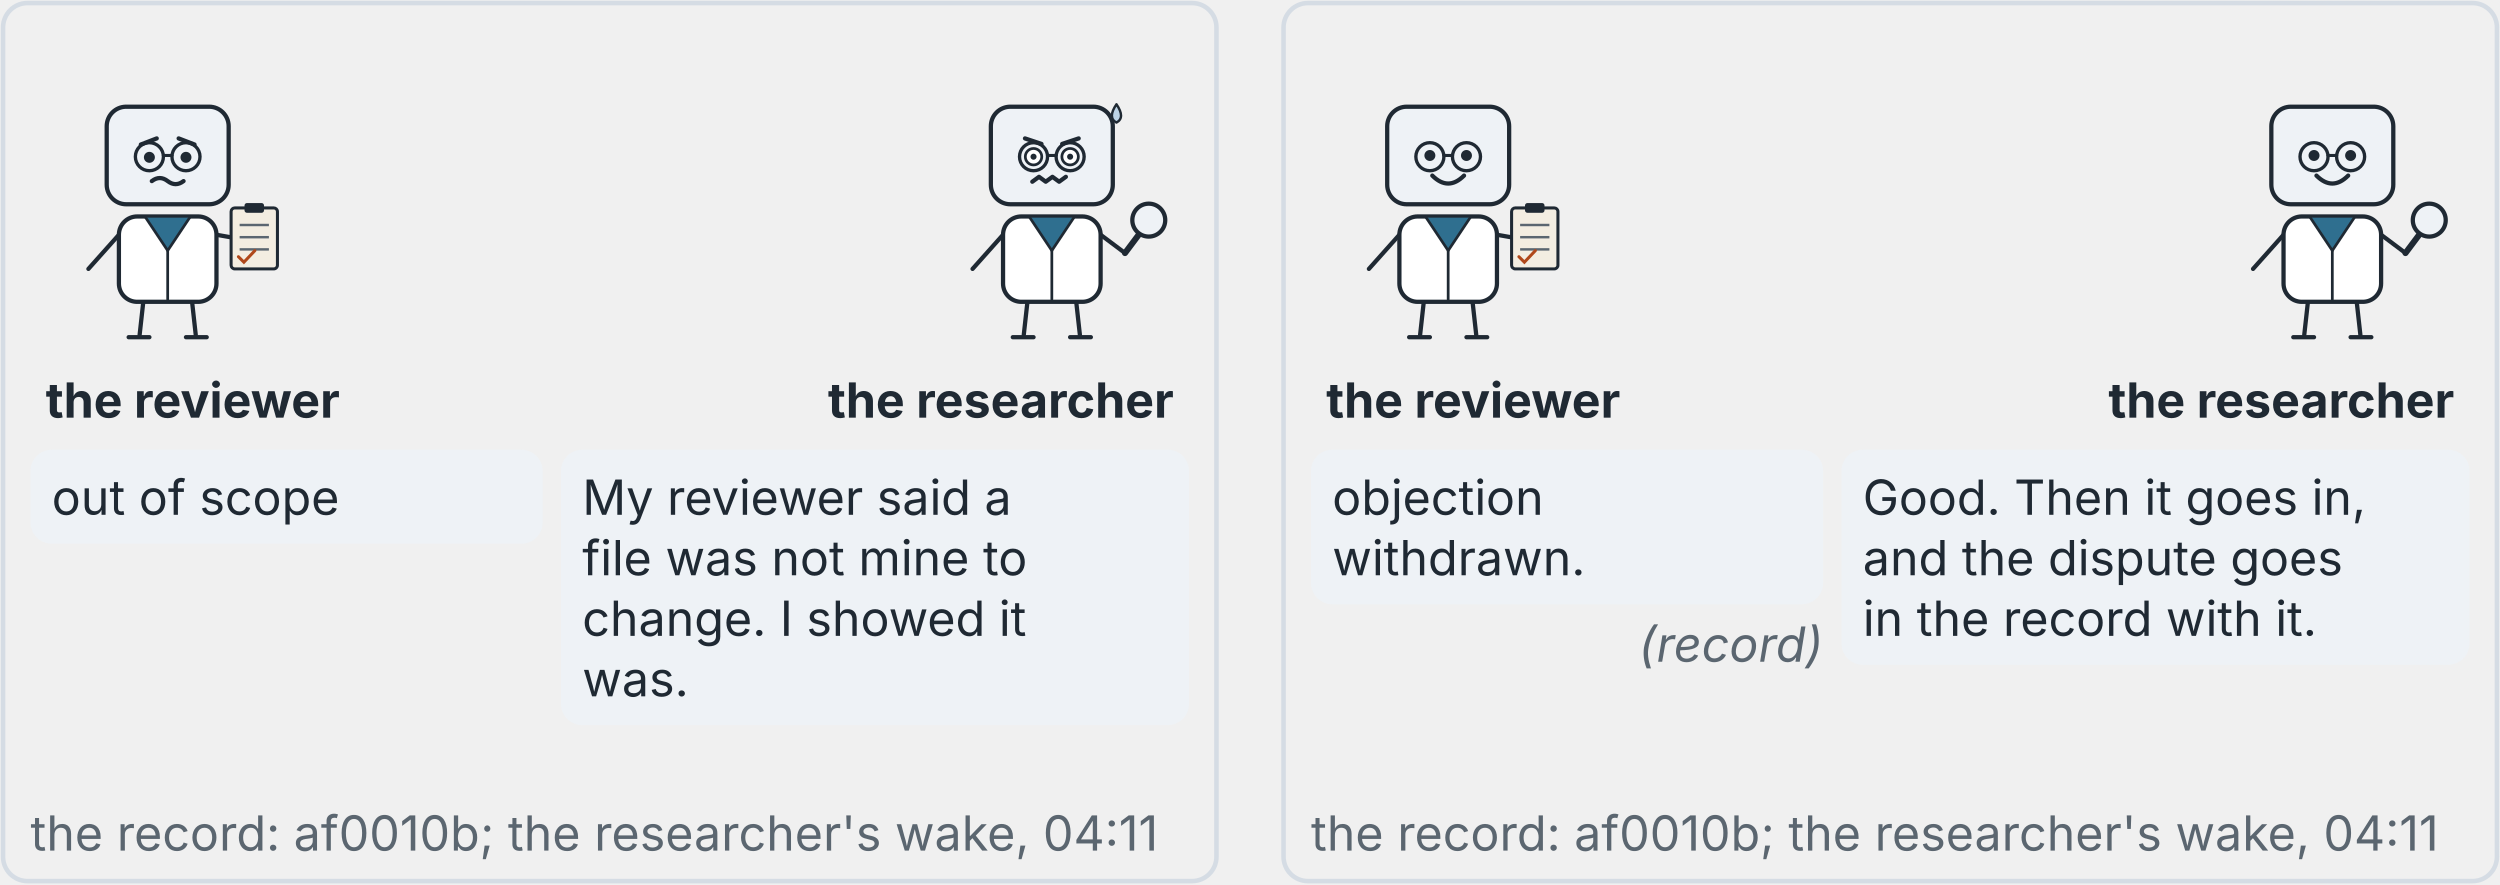
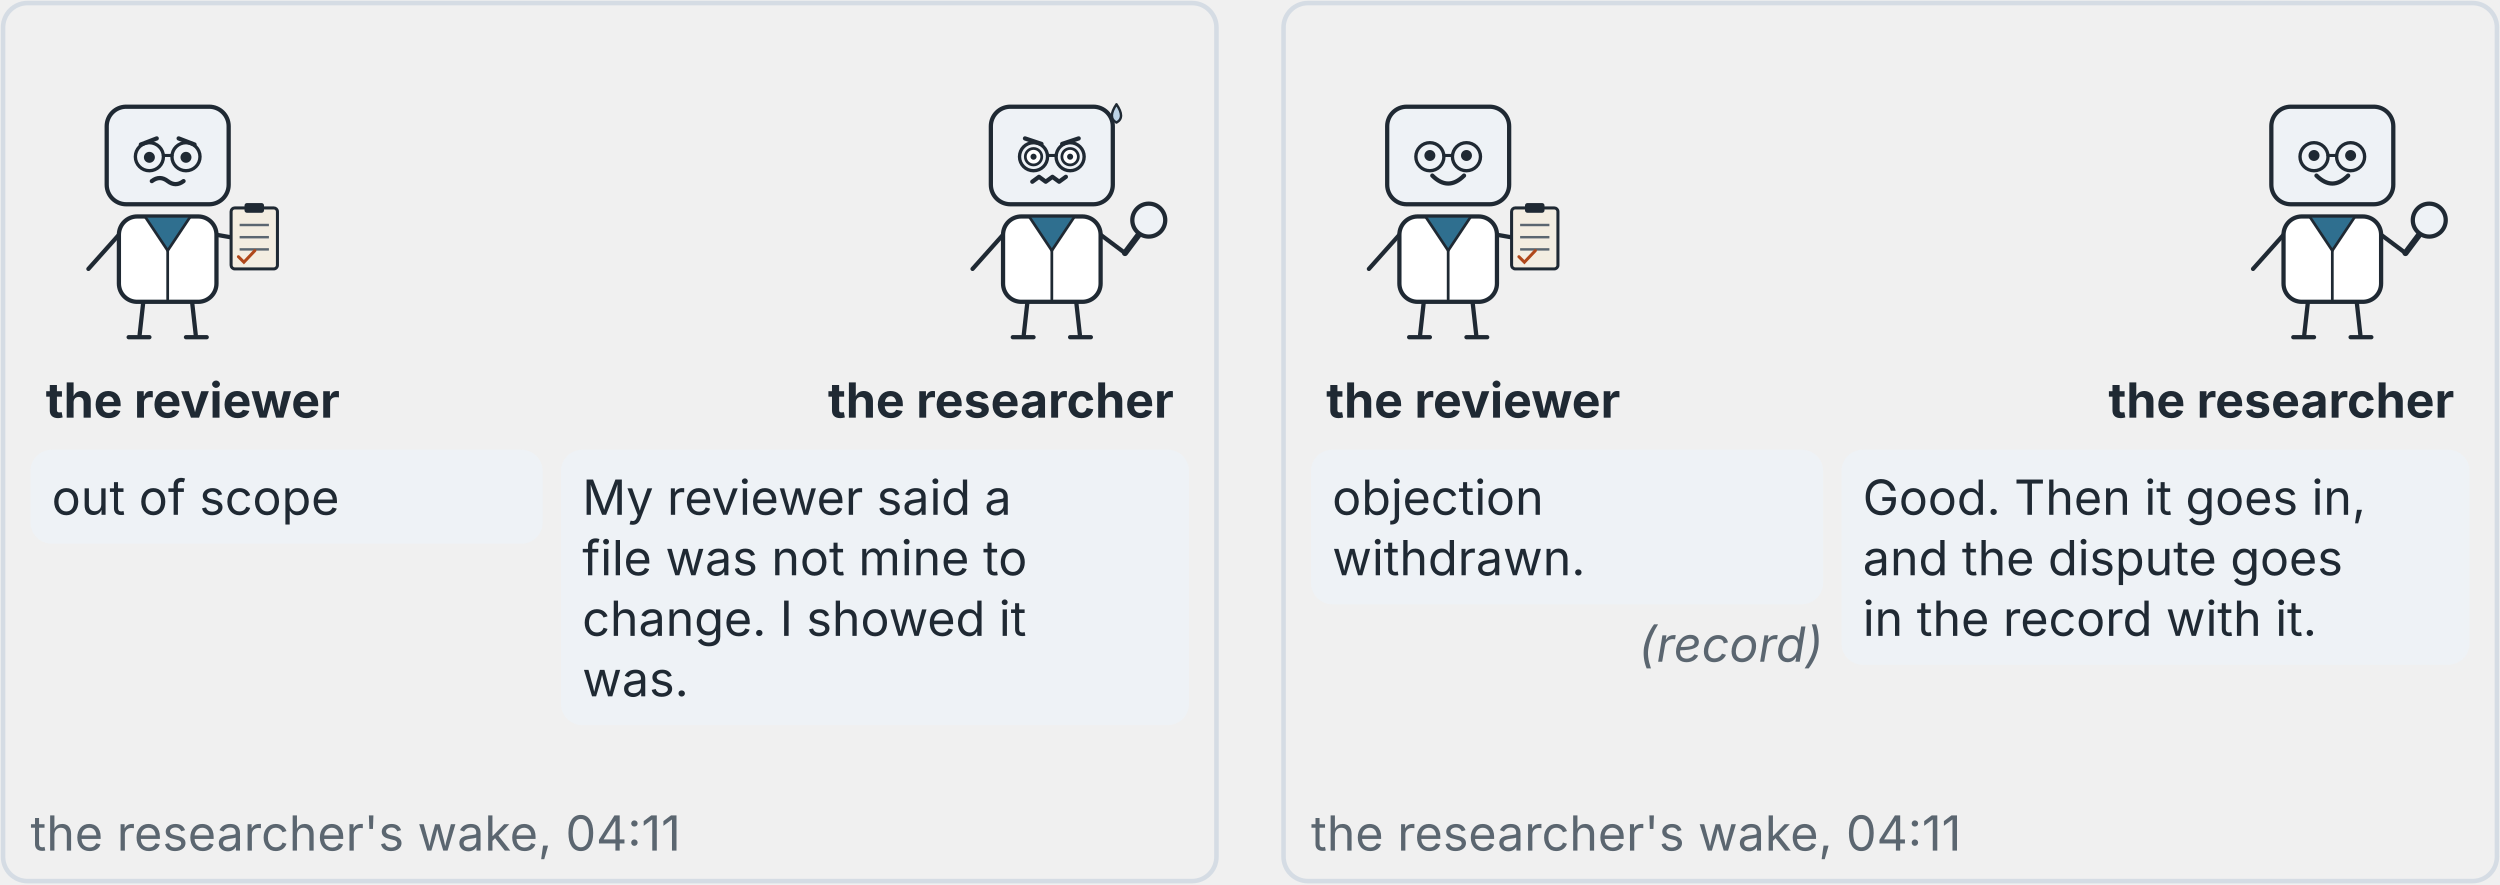
<svg xmlns="http://www.w3.org/2000/svg" width="164mm" height="58mm" viewBox="0 0 164 58" role="img" aria-label="A card of panels: the reviewer with a clipboard and the researcher; first the objection, then the objection withdrawn. Dramatised: the words are the writer's, the drawings the designer's.">
  <rect x="0.20" y=".2" width="79.60" height="57.60" rx="1.6" fill="none" stroke="#d5dce4" stroke-width=".3" />
  <svg x="3.00" y="3.00" width="16.00" height="20.00" viewBox="0 0 40 50">
    <line x1="12.00" y1="31.00" x2="7.00" y2="36.60" stroke="#1f2933" stroke-width="0.7" stroke-linecap="round" />
    <line x1="28.00" y1="31.00" x2="31.40" y2="31.60" stroke="#1f2933" stroke-width="0.7" stroke-linecap="round" />
    <line x1="16.00" y1="42.00" x2="15.40" y2="47.40" stroke="#1f2933" stroke-width="0.7" stroke-linecap="round" />
    <line x1="24.00" y1="42.00" x2="24.60" y2="47.40" stroke="#1f2933" stroke-width="0.7" stroke-linecap="round" />
    <line x1="13.60" y1="47.80" x2="17.00" y2="47.80" stroke="#1f2933" stroke-width="0.7" stroke-linecap="round" />
    <line x1="23.00" y1="47.80" x2="26.40" y2="47.80" stroke="#1f2933" stroke-width="0.7" stroke-linecap="round" />
    <rect x="12" y="28" width="16" height="14" rx="3" fill="#ffffff" stroke="#1f2933" stroke-width="0.7" />
    <path d="M16.4 28.2 L20 33.6 L23.6 28.2" fill="#2f6f8f" stroke="#1f2933" stroke-width="0.45" stroke-linecap="round" stroke-linejoin="round" />
    <line x1="20.00" y1="33.60" x2="20.00" y2="41.60" stroke="#1f2933" stroke-width="0.45" stroke-linecap="round" />
    <rect x="10" y="10" width="20" height="16" rx="3.2" fill="#eef2f6" stroke="#1f2933" stroke-width="0.7" />
    <circle cx="17" cy="18.3" r=".9" fill="#1f2933" />
    <circle cx="23" cy="18.3" r=".9" fill="#1f2933" />
    <path d="M15.6 16.2 L18.2 15.2" fill="none" stroke="#1f2933" stroke-width="0.7" stroke-linecap="round" stroke-linejoin="round" />
    <path d="M24.4 16.2 L21.8 15.2" fill="none" stroke="#1f2933" stroke-width="0.7" stroke-linecap="round" stroke-linejoin="round" />
    <path d="M17.4 22.2 q1.3 -1 2.6 0 t2.6 0" fill="none" stroke="#1f2933" stroke-width="0.7" stroke-linecap="round" stroke-linejoin="round" />
    <circle cx="17" cy="18.2" r="2.3" fill="none" stroke="#1f2933" stroke-width=".55" />
    <circle cx="23" cy="18.2" r="2.3" fill="none" stroke="#1f2933" stroke-width=".55" />
    <line x1="19.30" y1="18.00" x2="20.70" y2="18.00" stroke="#1f2933" stroke-width="0.5" stroke-linecap="round" />
    <rect x="30.4" y="26.6" width="7.6" height="10" rx=".6" fill="#f3ede1" stroke="#1f2933" stroke-width=".5" />
    <rect x="32.6" y="25.8" width="3.2" height="1.6" rx=".4" fill="#1f2933" />
    <line x1="31.8" y1="29.4" x2="36.6" y2="29.4" stroke="#5b6670" stroke-width=".4" />
    <line x1="31.8" y1="31.4" x2="36.6" y2="31.4" stroke="#5b6670" stroke-width=".4" />
    <line x1="31.8" y1="33.4" x2="36.6" y2="33.4" stroke="#5b6670" stroke-width=".4" />
    <path d="M31.6 34.6 l.9 .9 l1.8 -1.9" fill="none" stroke="#b0481a" stroke-width=".5" stroke-linecap="round" />
  </svg>
  <svg x="61.00" y="3.00" width="16.00" height="20.00" viewBox="0 0 40 50">
    <line x1="12.00" y1="31.00" x2="7.00" y2="36.60" stroke="#1f2933" stroke-width="0.7" stroke-linecap="round" />
    <line x1="28.00" y1="31.00" x2="32.00" y2="34.00" stroke="#1f2933" stroke-width="0.7" stroke-linecap="round" />
    <line x1="16.00" y1="42.00" x2="15.40" y2="47.40" stroke="#1f2933" stroke-width="0.7" stroke-linecap="round" />
    <line x1="24.00" y1="42.00" x2="24.60" y2="47.40" stroke="#1f2933" stroke-width="0.7" stroke-linecap="round" />
    <line x1="13.60" y1="47.80" x2="17.00" y2="47.80" stroke="#1f2933" stroke-width="0.7" stroke-linecap="round" />
    <line x1="23.00" y1="47.80" x2="26.40" y2="47.80" stroke="#1f2933" stroke-width="0.7" stroke-linecap="round" />
    <rect x="12" y="28" width="16" height="14" rx="3" fill="#ffffff" stroke="#1f2933" stroke-width="0.7" />
    <path d="M16.4 28.2 L20 33.6 L23.6 28.2" fill="#2f6f8f" stroke="#1f2933" stroke-width="0.45" stroke-linecap="round" stroke-linejoin="round" />
    <line x1="20.00" y1="33.60" x2="20.00" y2="41.60" stroke="#1f2933" stroke-width="0.45" stroke-linecap="round" />
    <rect x="10" y="10" width="20" height="16" rx="3.2" fill="#eef2f6" stroke="#1f2933" stroke-width="0.7" />
    <circle cx="17" cy="18.2" r="1.35" fill="#ffffff" stroke="#1f2933" stroke-width=".45" />
    <circle cx="17" cy="18.2" r=".5" fill="#1f2933" />
    <circle cx="23" cy="18.2" r="1.35" fill="#ffffff" stroke="#1f2933" stroke-width=".45" />
    <circle cx="23" cy="18.2" r=".5" fill="#1f2933" />
    <path d="M15.6 15.2 L18.3 16.1" fill="none" stroke="#1f2933" stroke-width="0.7" stroke-linecap="round" stroke-linejoin="round" />
    <path d="M24.4 15.2 L21.7 16.1" fill="none" stroke="#1f2933" stroke-width="0.7" stroke-linecap="round" stroke-linejoin="round" />
    <path d="M16.8 22.3 l1.1 -.8 l1.1 .8 l1.1 -.8 l1.1 .8 l1.1 -.8" fill="none" stroke="#1f2933" stroke-width="0.7" stroke-linecap="round" stroke-linejoin="round" />
    <circle cx="17" cy="18.2" r="2.3" fill="none" stroke="#1f2933" stroke-width=".55" />
    <circle cx="23" cy="18.2" r="2.3" fill="none" stroke="#1f2933" stroke-width=".55" />
    <line x1="19.30" y1="18.00" x2="20.70" y2="18.00" stroke="#1f2933" stroke-width="0.5" stroke-linecap="round" />
    <line x1="32.00" y1="34.00" x2="34.40" y2="30.80" stroke="#1f2933" stroke-width="1" stroke-linecap="round" />
    <circle cx="35.9" cy="28.6" r="2.7" fill="#eef2f6" stroke="#1f2933" stroke-width=".7" />
    <path d="M30.6 9.6 q-1.5 2.2 0 3 q1.5 -.8 0 -3" fill="#bcd3e6" stroke="#1f2933" stroke-width="0.4" stroke-linecap="round" stroke-linejoin="round" />
  </svg>
  <text x="3.00" y="27.40" font-family="Inter, Helvetica, Arial, sans-serif" font-size="3.175" font-weight="700" fill="#1f2933">the reviewer</text>
  <text x="77.00" y="27.40" font-family="Inter, Helvetica, Arial, sans-serif" font-size="3.175" font-weight="700" fill="#1f2933" text-anchor="end">the researcher</text>
  <rect x="2.00" y="29.50" width="33.60" height="6.17" rx="1.4" fill="#eef2f6" />
  <text x="3.40" y="33.77" font-family="Inter, Helvetica, Arial, sans-serif" font-size="3.175" fill="#1f2933">out of scope</text>
  <rect x="36.80" y="29.50" width="41.20" height="18.07" rx="1.4" fill="#eef2f6" />
  <text x="38.20" y="33.77" font-family="Inter, Helvetica, Arial, sans-serif" font-size="3.175" fill="#1f2933">My reviewer said a</text>
  <text x="38.20" y="37.74" font-family="Inter, Helvetica, Arial, sans-serif" font-size="3.175" fill="#1f2933">file was not mine to</text>
  <text x="38.20" y="41.71" font-family="Inter, Helvetica, Arial, sans-serif" font-size="3.175" fill="#1f2933">change. I showed it</text>
  <text x="38.20" y="45.68" font-family="Inter, Helvetica, Arial, sans-serif" font-size="3.175" fill="#1f2933">was.</text>
-   <text x="2.00" y="55.80" font-family="Inter, Helvetica, Arial, sans-serif" font-size="3.175" fill="#5b6670">the record: af0010b; the researcher's wake, 04:11</text>
+   <text x="2.00" y="55.80" font-family="Inter, Helvetica, Arial, sans-serif" font-size="3.175" fill="#5b6670">the researcher's wake, 04:11</text>
  <rect x="84.20" y=".2" width="79.60" height="57.60" rx="1.6" fill="none" stroke="#d5dce4" stroke-width=".3" />
  <svg x="87.00" y="3.00" width="16.00" height="20.00" viewBox="0 0 40 50">
    <line x1="12.00" y1="31.00" x2="7.00" y2="36.60" stroke="#1f2933" stroke-width="0.7" stroke-linecap="round" />
    <line x1="28.00" y1="31.00" x2="31.40" y2="31.60" stroke="#1f2933" stroke-width="0.7" stroke-linecap="round" />
    <line x1="16.00" y1="42.00" x2="15.40" y2="47.40" stroke="#1f2933" stroke-width="0.7" stroke-linecap="round" />
    <line x1="24.00" y1="42.00" x2="24.60" y2="47.40" stroke="#1f2933" stroke-width="0.7" stroke-linecap="round" />
    <line x1="13.60" y1="47.80" x2="17.00" y2="47.80" stroke="#1f2933" stroke-width="0.7" stroke-linecap="round" />
    <line x1="23.00" y1="47.80" x2="26.40" y2="47.80" stroke="#1f2933" stroke-width="0.7" stroke-linecap="round" />
    <rect x="12" y="28" width="16" height="14" rx="3" fill="#ffffff" stroke="#1f2933" stroke-width="0.7" />
    <path d="M16.4 28.2 L20 33.6 L23.6 28.2" fill="#2f6f8f" stroke="#1f2933" stroke-width="0.45" stroke-linecap="round" stroke-linejoin="round" />
    <line x1="20.00" y1="33.60" x2="20.00" y2="41.60" stroke="#1f2933" stroke-width="0.45" stroke-linecap="round" />
    <rect x="10" y="10" width="20" height="16" rx="3.2" fill="#eef2f6" stroke="#1f2933" stroke-width="0.7" />
    <circle cx="17" cy="18" r=".9" fill="#1f2933" />
    <circle cx="23" cy="18" r=".9" fill="#1f2933" />
    <path d="M17.4 21.3 Q20 23.9 22.6 21.3" fill="none" stroke="#1f2933" stroke-width="0.7" stroke-linecap="round" stroke-linejoin="round" />
    <circle cx="17" cy="18.2" r="2.3" fill="none" stroke="#1f2933" stroke-width=".55" />
    <circle cx="23" cy="18.2" r="2.3" fill="none" stroke="#1f2933" stroke-width=".55" />
    <line x1="19.30" y1="18.00" x2="20.70" y2="18.00" stroke="#1f2933" stroke-width="0.5" stroke-linecap="round" />
    <rect x="30.4" y="26.6" width="7.6" height="10" rx=".6" fill="#f3ede1" stroke="#1f2933" stroke-width=".5" />
    <rect x="32.6" y="25.8" width="3.2" height="1.6" rx=".4" fill="#1f2933" />
    <line x1="31.8" y1="29.4" x2="36.6" y2="29.4" stroke="#5b6670" stroke-width=".4" />
    <line x1="31.8" y1="31.4" x2="36.6" y2="31.4" stroke="#5b6670" stroke-width=".4" />
    <line x1="31.8" y1="33.4" x2="36.6" y2="33.4" stroke="#5b6670" stroke-width=".4" />
    <path d="M31.6 34.6 l.9 .9 l1.8 -1.9" fill="none" stroke="#b0481a" stroke-width=".5" stroke-linecap="round" />
  </svg>
  <svg x="145.00" y="3.00" width="16.00" height="20.00" viewBox="0 0 40 50">
    <line x1="12.00" y1="31.00" x2="7.00" y2="36.60" stroke="#1f2933" stroke-width="0.7" stroke-linecap="round" />
    <line x1="28.00" y1="31.00" x2="32.00" y2="34.00" stroke="#1f2933" stroke-width="0.7" stroke-linecap="round" />
    <line x1="16.00" y1="42.00" x2="15.40" y2="47.40" stroke="#1f2933" stroke-width="0.7" stroke-linecap="round" />
    <line x1="24.00" y1="42.00" x2="24.60" y2="47.40" stroke="#1f2933" stroke-width="0.7" stroke-linecap="round" />
    <line x1="13.60" y1="47.80" x2="17.00" y2="47.80" stroke="#1f2933" stroke-width="0.7" stroke-linecap="round" />
    <line x1="23.00" y1="47.80" x2="26.40" y2="47.80" stroke="#1f2933" stroke-width="0.7" stroke-linecap="round" />
    <rect x="12" y="28" width="16" height="14" rx="3" fill="#ffffff" stroke="#1f2933" stroke-width="0.7" />
    <path d="M16.4 28.2 L20 33.6 L23.6 28.2" fill="#2f6f8f" stroke="#1f2933" stroke-width="0.45" stroke-linecap="round" stroke-linejoin="round" />
    <line x1="20.00" y1="33.60" x2="20.00" y2="41.60" stroke="#1f2933" stroke-width="0.45" stroke-linecap="round" />
    <rect x="10" y="10" width="20" height="16" rx="3.2" fill="#eef2f6" stroke="#1f2933" stroke-width="0.7" />
    <circle cx="17" cy="18" r=".9" fill="#1f2933" />
    <circle cx="23" cy="18" r=".9" fill="#1f2933" />
    <path d="M17.4 21.3 Q20 23.9 22.6 21.3" fill="none" stroke="#1f2933" stroke-width="0.7" stroke-linecap="round" stroke-linejoin="round" />
    <circle cx="17" cy="18.2" r="2.3" fill="none" stroke="#1f2933" stroke-width=".55" />
    <circle cx="23" cy="18.2" r="2.3" fill="none" stroke="#1f2933" stroke-width=".55" />
    <line x1="19.30" y1="18.00" x2="20.70" y2="18.00" stroke="#1f2933" stroke-width="0.5" stroke-linecap="round" />
    <line x1="32.00" y1="34.00" x2="34.40" y2="30.80" stroke="#1f2933" stroke-width="1" stroke-linecap="round" />
    <circle cx="35.9" cy="28.6" r="2.7" fill="#eef2f6" stroke="#1f2933" stroke-width=".7" />
  </svg>
  <text x="87.00" y="27.40" font-family="Inter, Helvetica, Arial, sans-serif" font-size="3.175" font-weight="700" fill="#1f2933">the reviewer</text>
  <text x="161.00" y="27.40" font-family="Inter, Helvetica, Arial, sans-serif" font-size="3.175" font-weight="700" fill="#1f2933" text-anchor="end">the researcher</text>
  <rect x="86.00" y="29.50" width="33.60" height="10.14" rx="1.4" fill="#eef2f6" />
  <text x="87.40" y="33.77" font-family="Inter, Helvetica, Arial, sans-serif" font-size="3.175" fill="#1f2933">objection</text>
  <text x="87.40" y="37.74" font-family="Inter, Helvetica, Arial, sans-serif" font-size="3.175" fill="#1f2933">withdrawn.</text>
  <text x="119.60" y="43.41" font-family="Inter, Helvetica, Arial, sans-serif" font-size="3.175" font-style="italic" fill="#5b6670" text-anchor="end">(record)</text>
  <rect x="120.80" y="29.50" width="41.20" height="14.11" rx="1.4" fill="#eef2f6" />
  <text x="122.20" y="33.77" font-family="Inter, Helvetica, Arial, sans-serif" font-size="3.175" fill="#1f2933">Good. Then it goes in,</text>
  <text x="122.20" y="37.74" font-family="Inter, Helvetica, Arial, sans-serif" font-size="3.175" fill="#1f2933">and the dispute goes</text>
  <text x="122.20" y="41.71" font-family="Inter, Helvetica, Arial, sans-serif" font-size="3.175" fill="#1f2933">in the record with it.</text>
-   <text x="86.00" y="55.80" font-family="Inter, Helvetica, Arial, sans-serif" font-size="3.175" fill="#5b6670">the record: af0010b; the researcher's wake, 04:11</text>
+   <text x="86.00" y="55.80" font-family="Inter, Helvetica, Arial, sans-serif" font-size="3.175" fill="#5b6670">the researcher's wake, 04:11</text>
</svg>
